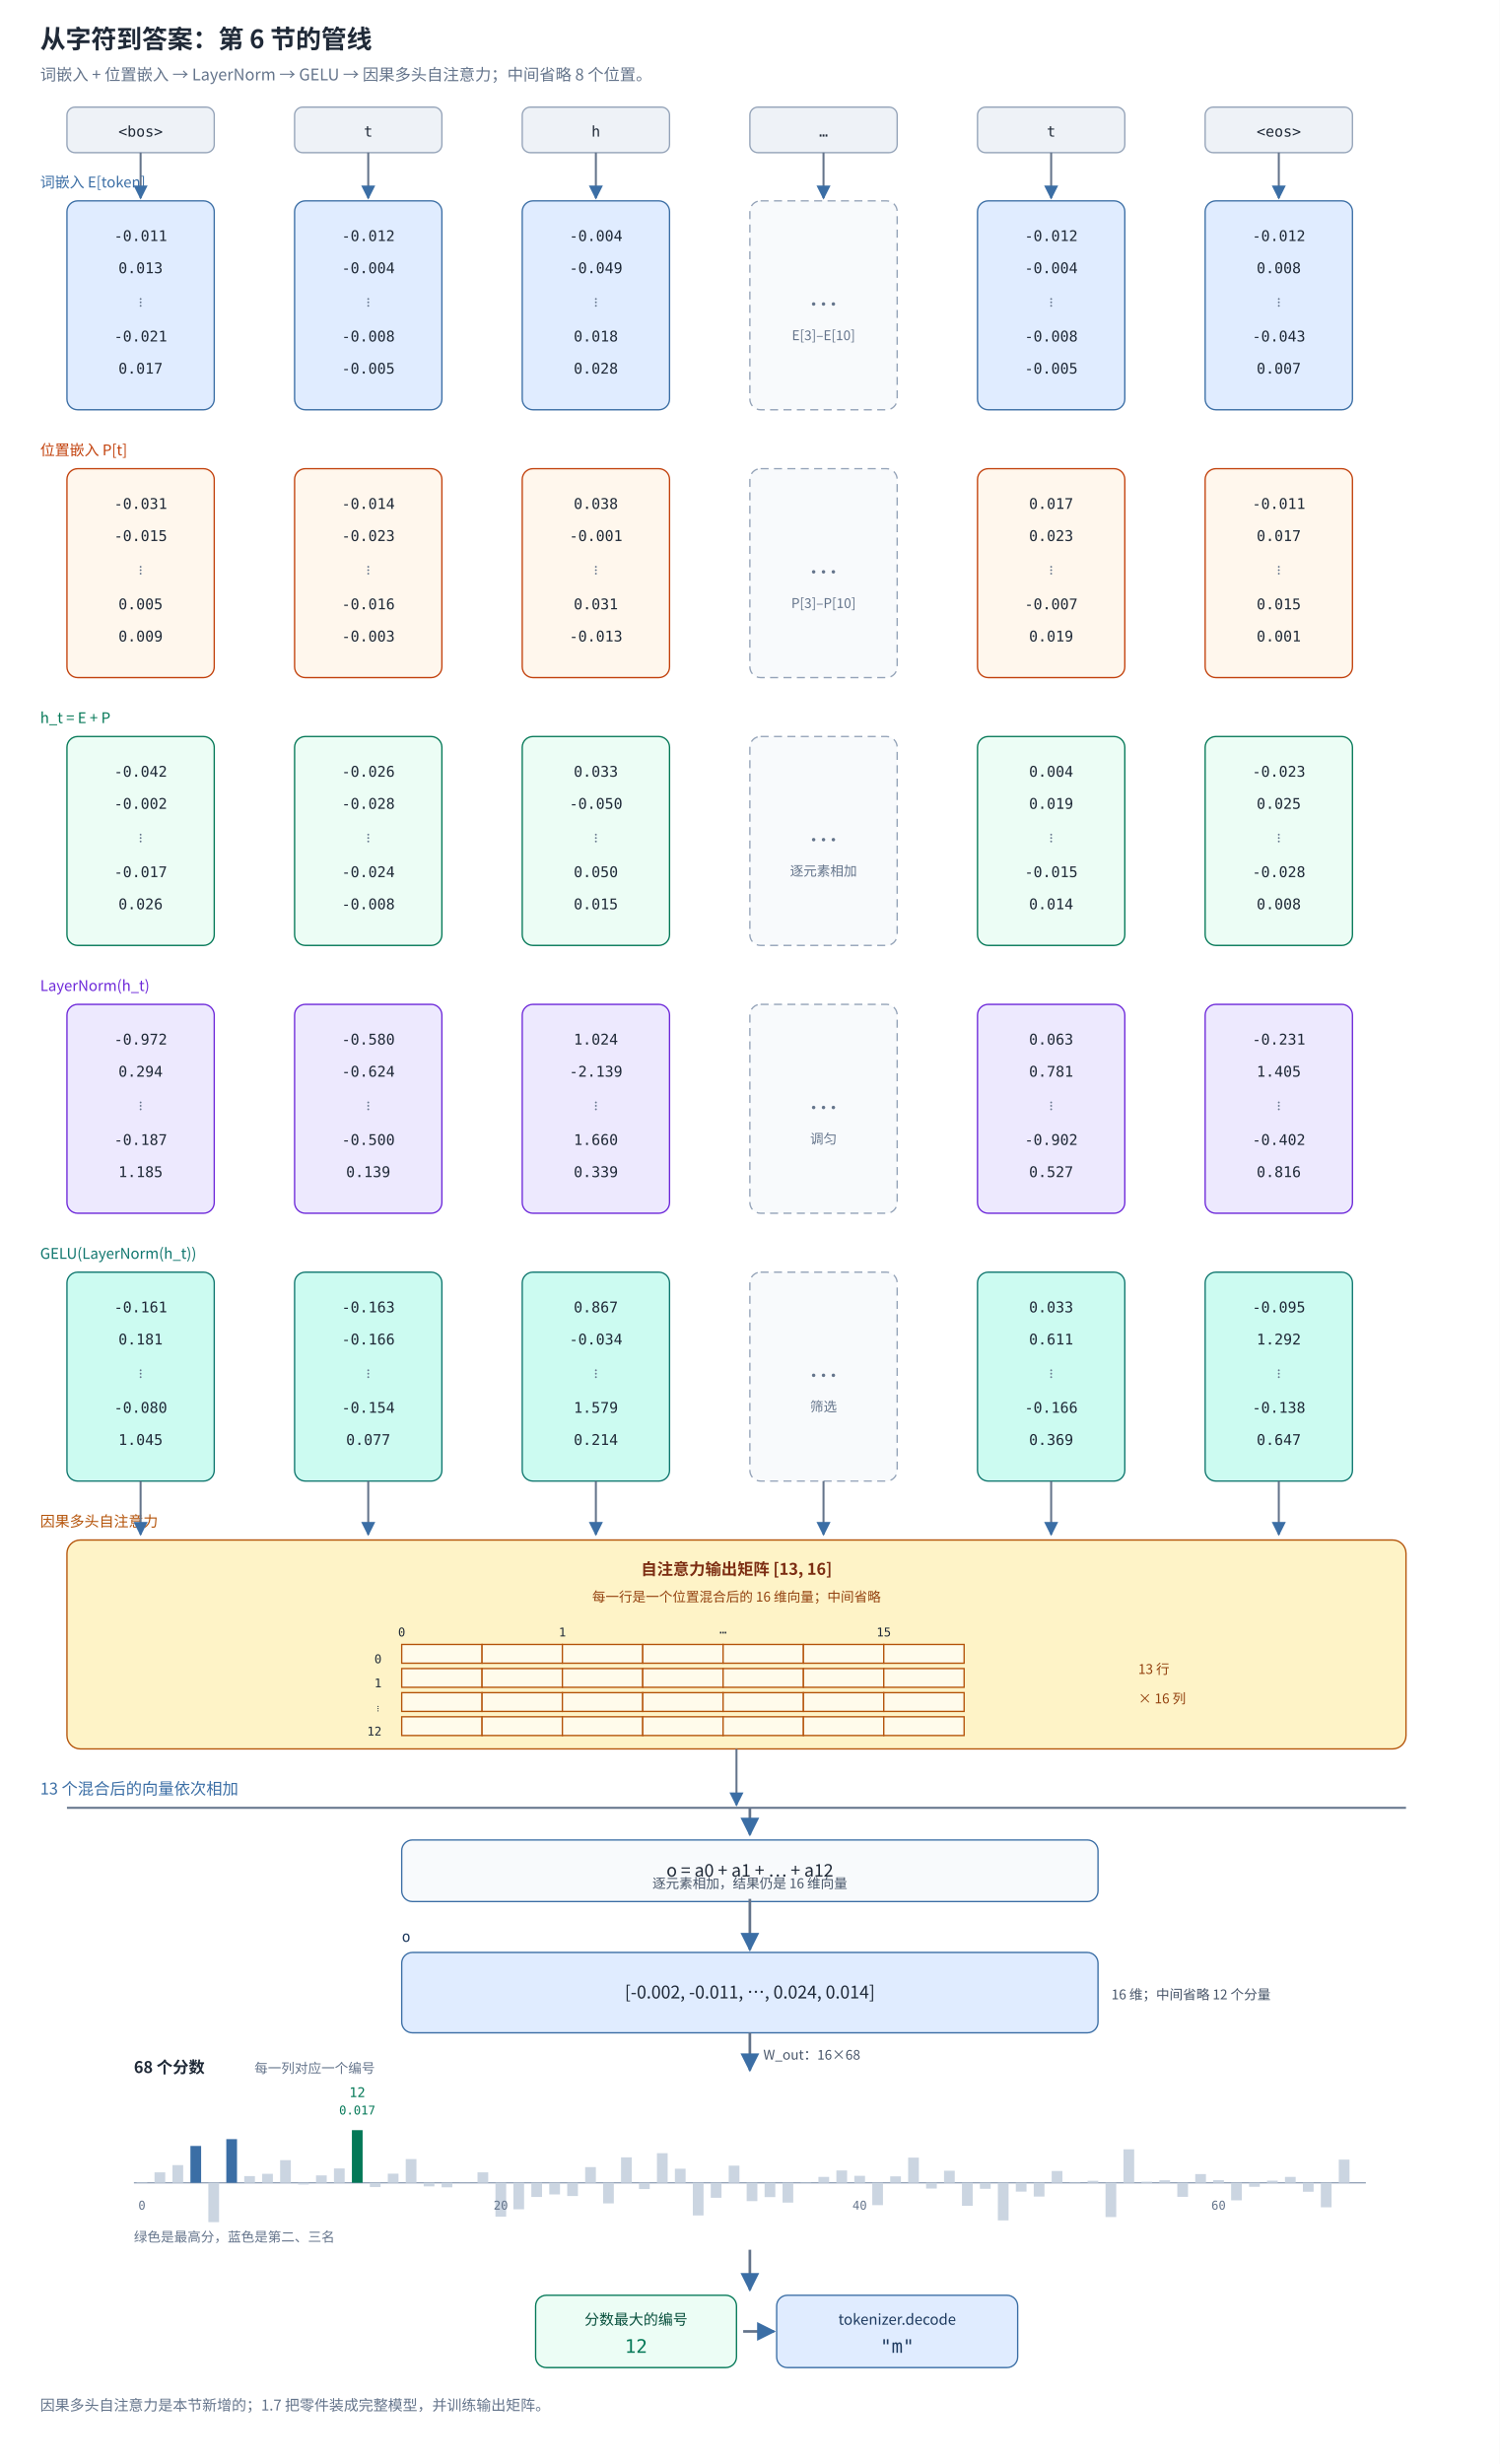
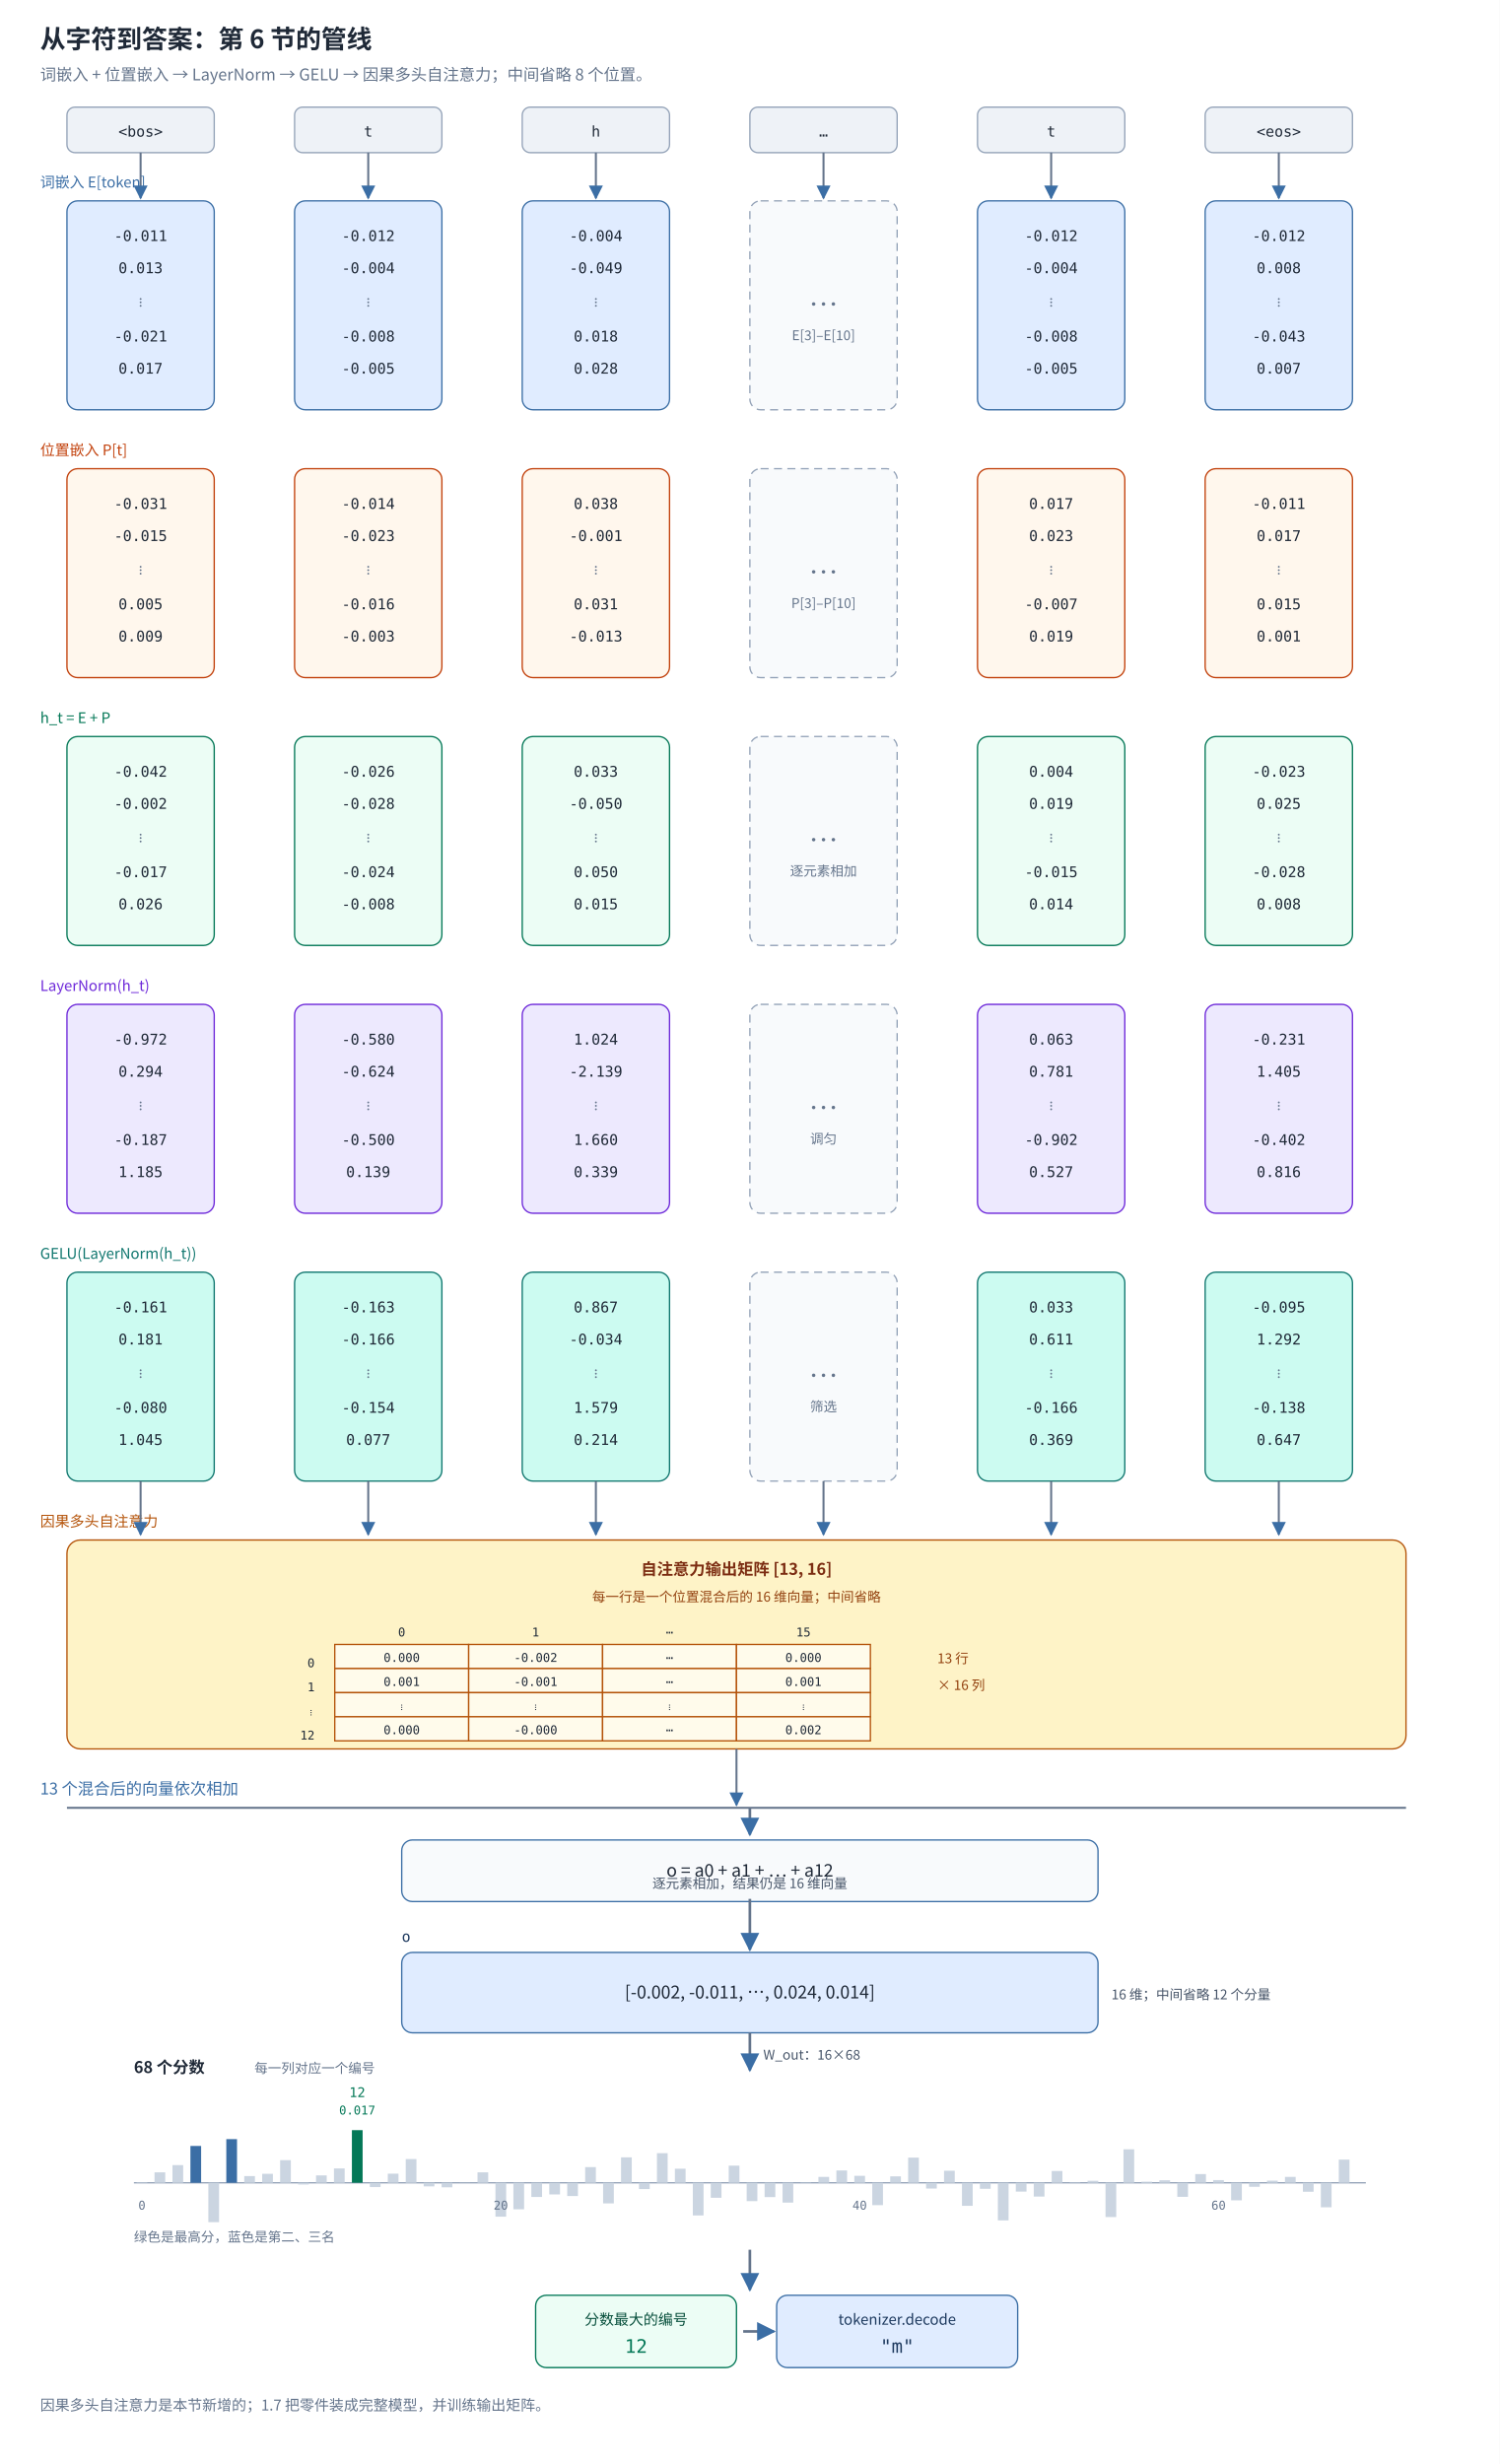
<svg xmlns="http://www.w3.org/2000/svg" viewBox="0 0 1120 1840" role="img" aria-labelledby="title desc">
  <rect width="1120" height="1840" fill="#ffffff" />
  <text x="30" y="36" font-family="system-ui, 'Noto Sans CJK SC', sans-serif" font-size="19" font-weight="600" fill="#1f2937">从字符到答案：第 6 节的管线</text>
  <text x="30" y="60" font-family="system-ui, 'Noto Sans CJK SC', sans-serif" font-size="12" fill="#64748b">词嵌入 + 位置嵌入 → LayerNorm → GELU → 因果多头自注意力；中间省略 8 个位置。</text>
  <rect x="50" y="80" width="110" height="34" rx="6" fill="#eef2f7" stroke="#94a3b8" />
  <text x="105" y="102" text-anchor="middle" font-family="ui-monospace, monospace" font-size="11" fill="#1f2937">&lt;bos&gt;</text>
  <line x1="105" y1="114" x2="105" y2="148" stroke="#64748b" stroke-width="1.5" marker-end="url(#arrow)" />
  <rect x="220" y="80" width="110" height="34" rx="6" fill="#eef2f7" stroke="#94a3b8" />
  <text x="275" y="102" text-anchor="middle" font-family="ui-monospace, monospace" font-size="11" fill="#1f2937">t</text>
  <line x1="275" y1="114" x2="275" y2="148" stroke="#64748b" stroke-width="1.5" marker-end="url(#arrow)" />
  <rect x="390" y="80" width="110" height="34" rx="6" fill="#eef2f7" stroke="#94a3b8" />
  <text x="445" y="102" text-anchor="middle" font-family="ui-monospace, monospace" font-size="11" fill="#1f2937">h</text>
  <line x1="445" y1="114" x2="445" y2="148" stroke="#64748b" stroke-width="1.5" marker-end="url(#arrow)" />
  <rect x="560" y="80" width="110" height="34" rx="6" fill="#eef2f7" stroke="#94a3b8" />
  <text x="615" y="102" text-anchor="middle" font-family="ui-monospace, monospace" font-size="11" fill="#1f2937">…</text>
  <line x1="615" y1="114" x2="615" y2="148" stroke="#64748b" stroke-width="1.5" marker-end="url(#arrow)" />
  <rect x="730" y="80" width="110" height="34" rx="6" fill="#eef2f7" stroke="#94a3b8" />
  <text x="785" y="102" text-anchor="middle" font-family="ui-monospace, monospace" font-size="11" fill="#1f2937">t</text>
  <line x1="785" y1="114" x2="785" y2="148" stroke="#64748b" stroke-width="1.5" marker-end="url(#arrow)" />
  <rect x="900" y="80" width="110" height="34" rx="6" fill="#eef2f7" stroke="#94a3b8" />
  <text x="955" y="102" text-anchor="middle" font-family="ui-monospace, monospace" font-size="11" fill="#1f2937">&lt;eos&gt;</text>
  <line x1="955" y1="114" x2="955" y2="148" stroke="#64748b" stroke-width="1.5" marker-end="url(#arrow)" />
  <text x="30" y="140" font-family="system-ui, 'Noto Sans CJK SC', sans-serif" font-size="11" fill="#3b6ea5">词嵌入 E[token]</text>
  <rect x="50" y="150" width="110" height="156" rx="8" fill="#e0ecff" stroke="#3b6ea5" />
  <text x="105" y="180" text-anchor="middle" font-family="ui-monospace, monospace" font-size="11" fill="#1f2937">-0.011</text>
  <text x="105" y="204" text-anchor="middle" font-family="ui-monospace, monospace" font-size="11" fill="#1f2937">0.013</text>
  <text x="105" y="229" text-anchor="middle" font-family="ui-monospace, monospace" font-size="14" fill="#64748b">⋮</text>
  <text x="105" y="255" text-anchor="middle" font-family="ui-monospace, monospace" font-size="11" fill="#1f2937">-0.021</text>
  <text x="105" y="279" text-anchor="middle" font-family="ui-monospace, monospace" font-size="11" fill="#1f2937">0.017</text>
  <rect x="220" y="150" width="110" height="156" rx="8" fill="#e0ecff" stroke="#3b6ea5" />
  <text x="275" y="180" text-anchor="middle" font-family="ui-monospace, monospace" font-size="11" fill="#1f2937">-0.012</text>
  <text x="275" y="204" text-anchor="middle" font-family="ui-monospace, monospace" font-size="11" fill="#1f2937">-0.004</text>
  <text x="275" y="229" text-anchor="middle" font-family="ui-monospace, monospace" font-size="14" fill="#64748b">⋮</text>
  <text x="275" y="255" text-anchor="middle" font-family="ui-monospace, monospace" font-size="11" fill="#1f2937">-0.008</text>
  <text x="275" y="279" text-anchor="middle" font-family="ui-monospace, monospace" font-size="11" fill="#1f2937">-0.005</text>
  <rect x="390" y="150" width="110" height="156" rx="8" fill="#e0ecff" stroke="#3b6ea5" />
  <text x="445" y="180" text-anchor="middle" font-family="ui-monospace, monospace" font-size="11" fill="#1f2937">-0.004</text>
  <text x="445" y="204" text-anchor="middle" font-family="ui-monospace, monospace" font-size="11" fill="#1f2937">-0.049</text>
  <text x="445" y="229" text-anchor="middle" font-family="ui-monospace, monospace" font-size="14" fill="#64748b">⋮</text>
  <text x="445" y="255" text-anchor="middle" font-family="ui-monospace, monospace" font-size="11" fill="#1f2937">0.018</text>
  <text x="445" y="279" text-anchor="middle" font-family="ui-monospace, monospace" font-size="11" fill="#1f2937">0.028</text>
  <rect x="560" y="150" width="110" height="156" rx="8" fill="#f8fafc" stroke="#94a3b8" stroke-dasharray="6 4" />
  <text x="615" y="228" text-anchor="middle" font-size="22" fill="#64748b">…</text>
  <text x="615" y="254" text-anchor="middle" font-family="system-ui, 'Noto Sans CJK SC', sans-serif" font-size="10" fill="#64748b">E[3]–E[10]</text>
  <rect x="730" y="150" width="110" height="156" rx="8" fill="#e0ecff" stroke="#3b6ea5" />
  <text x="785" y="180" text-anchor="middle" font-family="ui-monospace, monospace" font-size="11" fill="#1f2937">-0.012</text>
  <text x="785" y="204" text-anchor="middle" font-family="ui-monospace, monospace" font-size="11" fill="#1f2937">-0.004</text>
  <text x="785" y="229" text-anchor="middle" font-family="ui-monospace, monospace" font-size="14" fill="#64748b">⋮</text>
  <text x="785" y="255" text-anchor="middle" font-family="ui-monospace, monospace" font-size="11" fill="#1f2937">-0.008</text>
  <text x="785" y="279" text-anchor="middle" font-family="ui-monospace, monospace" font-size="11" fill="#1f2937">-0.005</text>
  <rect x="900" y="150" width="110" height="156" rx="8" fill="#e0ecff" stroke="#3b6ea5" />
  <text x="955" y="180" text-anchor="middle" font-family="ui-monospace, monospace" font-size="11" fill="#1f2937">-0.012</text>
  <text x="955" y="204" text-anchor="middle" font-family="ui-monospace, monospace" font-size="11" fill="#1f2937">0.008</text>
  <text x="955" y="229" text-anchor="middle" font-family="ui-monospace, monospace" font-size="14" fill="#64748b">⋮</text>
  <text x="955" y="255" text-anchor="middle" font-family="ui-monospace, monospace" font-size="11" fill="#1f2937">-0.043</text>
  <text x="955" y="279" text-anchor="middle" font-family="ui-monospace, monospace" font-size="11" fill="#1f2937">0.007</text>
  <text x="30" y="340" font-family="system-ui, 'Noto Sans CJK SC', sans-serif" font-size="11" fill="#c2410c">位置嵌入 P[t]</text>
  <rect x="50" y="350" width="110" height="156" rx="8" fill="#fff7ed" stroke="#c2410c" />
  <text x="105" y="380" text-anchor="middle" font-family="ui-monospace, monospace" font-size="11" fill="#1f2937">-0.031</text>
  <text x="105" y="404" text-anchor="middle" font-family="ui-monospace, monospace" font-size="11" fill="#1f2937">-0.015</text>
  <text x="105" y="429" text-anchor="middle" font-family="ui-monospace, monospace" font-size="14" fill="#64748b">⋮</text>
  <text x="105" y="455" text-anchor="middle" font-family="ui-monospace, monospace" font-size="11" fill="#1f2937">0.005</text>
  <text x="105" y="479" text-anchor="middle" font-family="ui-monospace, monospace" font-size="11" fill="#1f2937">0.009</text>
  <rect x="220" y="350" width="110" height="156" rx="8" fill="#fff7ed" stroke="#c2410c" />
  <text x="275" y="380" text-anchor="middle" font-family="ui-monospace, monospace" font-size="11" fill="#1f2937">-0.014</text>
  <text x="275" y="404" text-anchor="middle" font-family="ui-monospace, monospace" font-size="11" fill="#1f2937">-0.023</text>
  <text x="275" y="429" text-anchor="middle" font-family="ui-monospace, monospace" font-size="14" fill="#64748b">⋮</text>
  <text x="275" y="455" text-anchor="middle" font-family="ui-monospace, monospace" font-size="11" fill="#1f2937">-0.016</text>
  <text x="275" y="479" text-anchor="middle" font-family="ui-monospace, monospace" font-size="11" fill="#1f2937">-0.003</text>
  <rect x="390" y="350" width="110" height="156" rx="8" fill="#fff7ed" stroke="#c2410c" />
  <text x="445" y="380" text-anchor="middle" font-family="ui-monospace, monospace" font-size="11" fill="#1f2937">0.038</text>
  <text x="445" y="404" text-anchor="middle" font-family="ui-monospace, monospace" font-size="11" fill="#1f2937">-0.001</text>
  <text x="445" y="429" text-anchor="middle" font-family="ui-monospace, monospace" font-size="14" fill="#64748b">⋮</text>
  <text x="445" y="455" text-anchor="middle" font-family="ui-monospace, monospace" font-size="11" fill="#1f2937">0.031</text>
  <text x="445" y="479" text-anchor="middle" font-family="ui-monospace, monospace" font-size="11" fill="#1f2937">-0.013</text>
  <rect x="560" y="350" width="110" height="156" rx="8" fill="#f8fafc" stroke="#94a3b8" stroke-dasharray="6 4" />
  <text x="615" y="428" text-anchor="middle" font-size="22" fill="#64748b">…</text>
  <text x="615" y="454" text-anchor="middle" font-family="system-ui, 'Noto Sans CJK SC', sans-serif" font-size="10" fill="#64748b">P[3]–P[10]</text>
  <rect x="730" y="350" width="110" height="156" rx="8" fill="#fff7ed" stroke="#c2410c" />
  <text x="785" y="380" text-anchor="middle" font-family="ui-monospace, monospace" font-size="11" fill="#1f2937">0.017</text>
  <text x="785" y="404" text-anchor="middle" font-family="ui-monospace, monospace" font-size="11" fill="#1f2937">0.023</text>
  <text x="785" y="429" text-anchor="middle" font-family="ui-monospace, monospace" font-size="14" fill="#64748b">⋮</text>
  <text x="785" y="455" text-anchor="middle" font-family="ui-monospace, monospace" font-size="11" fill="#1f2937">-0.007</text>
  <text x="785" y="479" text-anchor="middle" font-family="ui-monospace, monospace" font-size="11" fill="#1f2937">0.019</text>
  <rect x="900" y="350" width="110" height="156" rx="8" fill="#fff7ed" stroke="#c2410c" />
  <text x="955" y="380" text-anchor="middle" font-family="ui-monospace, monospace" font-size="11" fill="#1f2937">-0.011</text>
  <text x="955" y="404" text-anchor="middle" font-family="ui-monospace, monospace" font-size="11" fill="#1f2937">0.017</text>
  <text x="955" y="429" text-anchor="middle" font-family="ui-monospace, monospace" font-size="14" fill="#64748b">⋮</text>
  <text x="955" y="455" text-anchor="middle" font-family="ui-monospace, monospace" font-size="11" fill="#1f2937">0.015</text>
  <text x="955" y="479" text-anchor="middle" font-family="ui-monospace, monospace" font-size="11" fill="#1f2937">0.001</text>
  <text x="30" y="540" font-family="system-ui, 'Noto Sans CJK SC', sans-serif" font-size="11" fill="#047857">h_t = E + P</text>
  <rect x="50" y="550" width="110" height="156" rx="8" fill="#ecfdf5" stroke="#047857" />
  <text x="105" y="580" text-anchor="middle" font-family="ui-monospace, monospace" font-size="11" fill="#1f2937">-0.042</text>
  <text x="105" y="604" text-anchor="middle" font-family="ui-monospace, monospace" font-size="11" fill="#1f2937">-0.002</text>
  <text x="105" y="629" text-anchor="middle" font-family="ui-monospace, monospace" font-size="14" fill="#64748b">⋮</text>
  <text x="105" y="655" text-anchor="middle" font-family="ui-monospace, monospace" font-size="11" fill="#1f2937">-0.017</text>
  <text x="105" y="679" text-anchor="middle" font-family="ui-monospace, monospace" font-size="11" fill="#1f2937">0.026</text>
  <rect x="220" y="550" width="110" height="156" rx="8" fill="#ecfdf5" stroke="#047857" />
  <text x="275" y="580" text-anchor="middle" font-family="ui-monospace, monospace" font-size="11" fill="#1f2937">-0.026</text>
  <text x="275" y="604" text-anchor="middle" font-family="ui-monospace, monospace" font-size="11" fill="#1f2937">-0.028</text>
  <text x="275" y="629" text-anchor="middle" font-family="ui-monospace, monospace" font-size="14" fill="#64748b">⋮</text>
  <text x="275" y="655" text-anchor="middle" font-family="ui-monospace, monospace" font-size="11" fill="#1f2937">-0.024</text>
  <text x="275" y="679" text-anchor="middle" font-family="ui-monospace, monospace" font-size="11" fill="#1f2937">-0.008</text>
  <rect x="390" y="550" width="110" height="156" rx="8" fill="#ecfdf5" stroke="#047857" />
  <text x="445" y="580" text-anchor="middle" font-family="ui-monospace, monospace" font-size="11" fill="#1f2937">0.033</text>
  <text x="445" y="604" text-anchor="middle" font-family="ui-monospace, monospace" font-size="11" fill="#1f2937">-0.050</text>
  <text x="445" y="629" text-anchor="middle" font-family="ui-monospace, monospace" font-size="14" fill="#64748b">⋮</text>
  <text x="445" y="655" text-anchor="middle" font-family="ui-monospace, monospace" font-size="11" fill="#1f2937">0.050</text>
  <text x="445" y="679" text-anchor="middle" font-family="ui-monospace, monospace" font-size="11" fill="#1f2937">0.015</text>
  <rect x="560" y="550" width="110" height="156" rx="8" fill="#f8fafc" stroke="#94a3b8" stroke-dasharray="6 4" />
  <text x="615" y="628" text-anchor="middle" font-size="22" fill="#64748b">…</text>
  <text x="615" y="654" text-anchor="middle" font-family="system-ui, 'Noto Sans CJK SC', sans-serif" font-size="10" fill="#64748b">逐元素相加</text>
  <rect x="730" y="550" width="110" height="156" rx="8" fill="#ecfdf5" stroke="#047857" />
  <text x="785" y="580" text-anchor="middle" font-family="ui-monospace, monospace" font-size="11" fill="#1f2937">0.004</text>
  <text x="785" y="604" text-anchor="middle" font-family="ui-monospace, monospace" font-size="11" fill="#1f2937">0.019</text>
  <text x="785" y="629" text-anchor="middle" font-family="ui-monospace, monospace" font-size="14" fill="#64748b">⋮</text>
  <text x="785" y="655" text-anchor="middle" font-family="ui-monospace, monospace" font-size="11" fill="#1f2937">-0.015</text>
  <text x="785" y="679" text-anchor="middle" font-family="ui-monospace, monospace" font-size="11" fill="#1f2937">0.014</text>
  <rect x="900" y="550" width="110" height="156" rx="8" fill="#ecfdf5" stroke="#047857" />
  <text x="955" y="580" text-anchor="middle" font-family="ui-monospace, monospace" font-size="11" fill="#1f2937">-0.023</text>
  <text x="955" y="604" text-anchor="middle" font-family="ui-monospace, monospace" font-size="11" fill="#1f2937">0.025</text>
  <text x="955" y="629" text-anchor="middle" font-family="ui-monospace, monospace" font-size="14" fill="#64748b">⋮</text>
  <text x="955" y="655" text-anchor="middle" font-family="ui-monospace, monospace" font-size="11" fill="#1f2937">-0.028</text>
  <text x="955" y="679" text-anchor="middle" font-family="ui-monospace, monospace" font-size="11" fill="#1f2937">0.008</text>
  <text x="30" y="740" font-family="system-ui, 'Noto Sans CJK SC', sans-serif" font-size="11" fill="#6d28d9">LayerNorm(h_t)</text>
  <rect x="50" y="750" width="110" height="156" rx="8" fill="#ede9fe" stroke="#6d28d9" />
  <text x="105" y="780" text-anchor="middle" font-family="ui-monospace, monospace" font-size="11" fill="#1f2937">-0.972</text>
  <text x="105" y="804" text-anchor="middle" font-family="ui-monospace, monospace" font-size="11" fill="#1f2937">0.294</text>
  <text x="105" y="829" text-anchor="middle" font-family="ui-monospace, monospace" font-size="14" fill="#64748b">⋮</text>
  <text x="105" y="855" text-anchor="middle" font-family="ui-monospace, monospace" font-size="11" fill="#1f2937">-0.187</text>
  <text x="105" y="879" text-anchor="middle" font-family="ui-monospace, monospace" font-size="11" fill="#1f2937">1.185</text>
  <rect x="220" y="750" width="110" height="156" rx="8" fill="#ede9fe" stroke="#6d28d9" />
  <text x="275" y="780" text-anchor="middle" font-family="ui-monospace, monospace" font-size="11" fill="#1f2937">-0.580</text>
  <text x="275" y="804" text-anchor="middle" font-family="ui-monospace, monospace" font-size="11" fill="#1f2937">-0.624</text>
  <text x="275" y="829" text-anchor="middle" font-family="ui-monospace, monospace" font-size="14" fill="#64748b">⋮</text>
  <text x="275" y="855" text-anchor="middle" font-family="ui-monospace, monospace" font-size="11" fill="#1f2937">-0.500</text>
  <text x="275" y="879" text-anchor="middle" font-family="ui-monospace, monospace" font-size="11" fill="#1f2937">0.139</text>
  <rect x="390" y="750" width="110" height="156" rx="8" fill="#ede9fe" stroke="#6d28d9" />
  <text x="445" y="780" text-anchor="middle" font-family="ui-monospace, monospace" font-size="11" fill="#1f2937">1.024</text>
  <text x="445" y="804" text-anchor="middle" font-family="ui-monospace, monospace" font-size="11" fill="#1f2937">-2.139</text>
  <text x="445" y="829" text-anchor="middle" font-family="ui-monospace, monospace" font-size="14" fill="#64748b">⋮</text>
  <text x="445" y="855" text-anchor="middle" font-family="ui-monospace, monospace" font-size="11" fill="#1f2937">1.660</text>
  <text x="445" y="879" text-anchor="middle" font-family="ui-monospace, monospace" font-size="11" fill="#1f2937">0.339</text>
  <rect x="560" y="750" width="110" height="156" rx="8" fill="#f8fafc" stroke="#94a3b8" stroke-dasharray="6 4" />
  <text x="615" y="828" text-anchor="middle" font-size="22" fill="#64748b">…</text>
  <text x="615" y="854" text-anchor="middle" font-family="system-ui, 'Noto Sans CJK SC', sans-serif" font-size="10" fill="#64748b">调匀</text>
  <rect x="730" y="750" width="110" height="156" rx="8" fill="#ede9fe" stroke="#6d28d9" />
  <text x="785" y="780" text-anchor="middle" font-family="ui-monospace, monospace" font-size="11" fill="#1f2937">0.063</text>
  <text x="785" y="804" text-anchor="middle" font-family="ui-monospace, monospace" font-size="11" fill="#1f2937">0.781</text>
  <text x="785" y="829" text-anchor="middle" font-family="ui-monospace, monospace" font-size="14" fill="#64748b">⋮</text>
  <text x="785" y="855" text-anchor="middle" font-family="ui-monospace, monospace" font-size="11" fill="#1f2937">-0.902</text>
  <text x="785" y="879" text-anchor="middle" font-family="ui-monospace, monospace" font-size="11" fill="#1f2937">0.527</text>
  <rect x="900" y="750" width="110" height="156" rx="8" fill="#ede9fe" stroke="#6d28d9" />
  <text x="955" y="780" text-anchor="middle" font-family="ui-monospace, monospace" font-size="11" fill="#1f2937">-0.231</text>
  <text x="955" y="804" text-anchor="middle" font-family="ui-monospace, monospace" font-size="11" fill="#1f2937">1.405</text>
  <text x="955" y="829" text-anchor="middle" font-family="ui-monospace, monospace" font-size="14" fill="#64748b">⋮</text>
  <text x="955" y="855" text-anchor="middle" font-family="ui-monospace, monospace" font-size="11" fill="#1f2937">-0.402</text>
  <text x="955" y="879" text-anchor="middle" font-family="ui-monospace, monospace" font-size="11" fill="#1f2937">0.816</text>
  <text x="30" y="940" font-family="system-ui, 'Noto Sans CJK SC', sans-serif" font-size="11" fill="#0f766e">GELU(LayerNorm(h_t))</text>
  <rect x="50" y="950" width="110" height="156" rx="8" fill="#ccfbf1" stroke="#0f766e" />
  <text x="105" y="980" text-anchor="middle" font-family="ui-monospace, monospace" font-size="11" fill="#1f2937">-0.161</text>
  <text x="105" y="1004" text-anchor="middle" font-family="ui-monospace, monospace" font-size="11" fill="#1f2937">0.181</text>
  <text x="105" y="1029" text-anchor="middle" font-family="ui-monospace, monospace" font-size="14" fill="#64748b">⋮</text>
  <text x="105" y="1055" text-anchor="middle" font-family="ui-monospace, monospace" font-size="11" fill="#1f2937">-0.080</text>
  <text x="105" y="1079" text-anchor="middle" font-family="ui-monospace, monospace" font-size="11" fill="#1f2937">1.045</text>
  <rect x="220" y="950" width="110" height="156" rx="8" fill="#ccfbf1" stroke="#0f766e" />
  <text x="275" y="980" text-anchor="middle" font-family="ui-monospace, monospace" font-size="11" fill="#1f2937">-0.163</text>
  <text x="275" y="1004" text-anchor="middle" font-family="ui-monospace, monospace" font-size="11" fill="#1f2937">-0.166</text>
  <text x="275" y="1029" text-anchor="middle" font-family="ui-monospace, monospace" font-size="14" fill="#64748b">⋮</text>
  <text x="275" y="1055" text-anchor="middle" font-family="ui-monospace, monospace" font-size="11" fill="#1f2937">-0.154</text>
  <text x="275" y="1079" text-anchor="middle" font-family="ui-monospace, monospace" font-size="11" fill="#1f2937">0.077</text>
  <rect x="390" y="950" width="110" height="156" rx="8" fill="#ccfbf1" stroke="#0f766e" />
  <text x="445" y="980" text-anchor="middle" font-family="ui-monospace, monospace" font-size="11" fill="#1f2937">0.867</text>
  <text x="445" y="1004" text-anchor="middle" font-family="ui-monospace, monospace" font-size="11" fill="#1f2937">-0.034</text>
  <text x="445" y="1029" text-anchor="middle" font-family="ui-monospace, monospace" font-size="14" fill="#64748b">⋮</text>
  <text x="445" y="1055" text-anchor="middle" font-family="ui-monospace, monospace" font-size="11" fill="#1f2937">1.579</text>
  <text x="445" y="1079" text-anchor="middle" font-family="ui-monospace, monospace" font-size="11" fill="#1f2937">0.214</text>
  <rect x="560" y="950" width="110" height="156" rx="8" fill="#f8fafc" stroke="#94a3b8" stroke-dasharray="6 4" />
  <text x="615" y="1028" text-anchor="middle" font-size="22" fill="#64748b">…</text>
  <text x="615" y="1054" text-anchor="middle" font-family="system-ui, 'Noto Sans CJK SC', sans-serif" font-size="10" fill="#64748b">筛选</text>
  <rect x="730" y="950" width="110" height="156" rx="8" fill="#ccfbf1" stroke="#0f766e" />
  <text x="785" y="980" text-anchor="middle" font-family="ui-monospace, monospace" font-size="11" fill="#1f2937">0.033</text>
  <text x="785" y="1004" text-anchor="middle" font-family="ui-monospace, monospace" font-size="11" fill="#1f2937">0.611</text>
  <text x="785" y="1029" text-anchor="middle" font-family="ui-monospace, monospace" font-size="14" fill="#64748b">⋮</text>
  <text x="785" y="1055" text-anchor="middle" font-family="ui-monospace, monospace" font-size="11" fill="#1f2937">-0.166</text>
  <text x="785" y="1079" text-anchor="middle" font-family="ui-monospace, monospace" font-size="11" fill="#1f2937">0.369</text>
  <rect x="900" y="950" width="110" height="156" rx="8" fill="#ccfbf1" stroke="#0f766e" />
  <text x="955" y="980" text-anchor="middle" font-family="ui-monospace, monospace" font-size="11" fill="#1f2937">-0.095</text>
  <text x="955" y="1004" text-anchor="middle" font-family="ui-monospace, monospace" font-size="11" fill="#1f2937">1.292</text>
  <text x="955" y="1029" text-anchor="middle" font-family="ui-monospace, monospace" font-size="14" fill="#64748b">⋮</text>
  <text x="955" y="1055" text-anchor="middle" font-family="ui-monospace, monospace" font-size="11" fill="#1f2937">-0.138</text>
  <text x="955" y="1079" text-anchor="middle" font-family="ui-monospace, monospace" font-size="11" fill="#1f2937">0.647</text>
  <text x="30" y="1140" font-family="system-ui, 'Noto Sans CJK SC', sans-serif" font-size="11" fill="#b45309">因果多头自注意力</text>
  <rect x="50" y="1150" width="1000" height="156" rx="10" fill="#fef3c7" stroke="#b45309" />
  <text x="550" y="1176" text-anchor="middle" font-family="system-ui, 'Noto Sans CJK SC', sans-serif" font-size="12" font-weight="600" fill="#7c2d12">自注意力输出矩阵 [13, 16]</text>
  <text x="550" y="1196" text-anchor="middle" font-family="system-ui, 'Noto Sans CJK SC', sans-serif" font-size="10" fill="#92400e">每一行是一个位置混合后的 16 维向量；中间省略</text>
  <g font-family="ui-monospace, monospace" font-size="9" fill="#1f2937">
    <text x="300" y="1222" text-anchor="middle">0</text>
-     <text x="420" y="1222" text-anchor="middle">1</text>
-     <text x="540" y="1222" text-anchor="middle">⋯</text>
-     <text x="660" y="1222" text-anchor="middle">15</text>
-     <text x="285" y="1242" text-anchor="end">0</text>
-     <rect x="300" y="1228" width="60" height="14" fill="#fffbeb" stroke="#b45309" />
-     <rect x="360" y="1228" width="60" height="14" fill="#fffbeb" stroke="#b45309" />
-     <rect x="420" y="1228" width="60" height="14" fill="#fffbeb" stroke="#b45309" />
-     <rect x="480" y="1228" width="60" height="14" fill="#fffbeb" stroke="#b45309" />
-     <rect x="540" y="1228" width="60" height="14" fill="#fffbeb" stroke="#b45309" />
-     <rect x="600" y="1228" width="60" height="14" fill="#fffbeb" stroke="#b45309" />
-     <rect x="660" y="1228" width="60" height="14" fill="#fffbeb" stroke="#b45309" />
-     <text x="285" y="1260" text-anchor="end">1</text>
-     <rect x="300" y="1246" width="60" height="14" fill="#fffbeb" stroke="#b45309" />
-     <rect x="360" y="1246" width="60" height="14" fill="#fffbeb" stroke="#b45309" />
-     <rect x="420" y="1246" width="60" height="14" fill="#fffbeb" stroke="#b45309" />
-     <rect x="480" y="1246" width="60" height="14" fill="#fffbeb" stroke="#b45309" />
-     <rect x="540" y="1246" width="60" height="14" fill="#fffbeb" stroke="#b45309" />
-     <rect x="600" y="1246" width="60" height="14" fill="#fffbeb" stroke="#b45309" />
-     <rect x="660" y="1246" width="60" height="14" fill="#fffbeb" stroke="#b45309" />
-     <text x="285" y="1278" text-anchor="end">⋮</text>
-     <rect x="300" y="1264" width="60" height="14" fill="#fffbeb" stroke="#b45309" />
-     <rect x="360" y="1264" width="60" height="14" fill="#fffbeb" stroke="#b45309" />
-     <rect x="420" y="1264" width="60" height="14" fill="#fffbeb" stroke="#b45309" />
-     <rect x="480" y="1264" width="60" height="14" fill="#fffbeb" stroke="#b45309" />
-     <rect x="540" y="1264" width="60" height="14" fill="#fffbeb" stroke="#b45309" />
-     <rect x="600" y="1264" width="60" height="14" fill="#fffbeb" stroke="#b45309" />
-     <rect x="660" y="1264" width="60" height="14" fill="#fffbeb" stroke="#b45309" />
-     <text x="285" y="1296" text-anchor="end">12</text>
-     <rect x="300" y="1282" width="60" height="14" fill="#fffbeb" stroke="#b45309" />
-     <rect x="360" y="1282" width="60" height="14" fill="#fffbeb" stroke="#b45309" />
-     <rect x="420" y="1282" width="60" height="14" fill="#fffbeb" stroke="#b45309" />
-     <rect x="480" y="1282" width="60" height="14" fill="#fffbeb" stroke="#b45309" />
-     <rect x="540" y="1282" width="60" height="14" fill="#fffbeb" stroke="#b45309" />
-     <rect x="600" y="1282" width="60" height="14" fill="#fffbeb" stroke="#b45309" />
-     <rect x="660" y="1282" width="60" height="14" fill="#fffbeb" stroke="#b45309" />
+     <text x="400" y="1222" text-anchor="middle">1</text>
+     <text x="500" y="1222" text-anchor="middle">⋯</text>
+     <text x="600" y="1222" text-anchor="middle">15</text>
+     <text x="235" y="1245" text-anchor="end">0</text>
+     <rect x="250" y="1228" width="100" height="18" fill="#fffbeb" stroke="#b45309" />
+     <text x="300" y="1241" text-anchor="middle">0.000</text>
+     <rect x="350" y="1228" width="100" height="18" fill="#fffbeb" stroke="#b45309" />
+     <text x="400" y="1241" text-anchor="middle">-0.002</text>
+     <rect x="450" y="1228" width="100" height="18" fill="#fffbeb" stroke="#b45309" />
+     <text x="500" y="1241" text-anchor="middle">⋯</text>
+     <rect x="550" y="1228" width="100" height="18" fill="#fffbeb" stroke="#b45309" />
+     <text x="600" y="1241" text-anchor="middle">0.000</text>
+     <text x="235" y="1263" text-anchor="end">1</text>
+     <rect x="250" y="1246" width="100" height="18" fill="#fffbeb" stroke="#b45309" />
+     <text x="300" y="1259" text-anchor="middle">0.001</text>
+     <rect x="350" y="1246" width="100" height="18" fill="#fffbeb" stroke="#b45309" />
+     <text x="400" y="1259" text-anchor="middle">-0.001</text>
+     <rect x="450" y="1246" width="100" height="18" fill="#fffbeb" stroke="#b45309" />
+     <text x="500" y="1259" text-anchor="middle">⋯</text>
+     <rect x="550" y="1246" width="100" height="18" fill="#fffbeb" stroke="#b45309" />
+     <text x="600" y="1259" text-anchor="middle">0.001</text>
+     <text x="235" y="1281" text-anchor="end">⋮</text>
+     <rect x="250" y="1264" width="100" height="18" fill="#fffbeb" stroke="#b45309" />
+     <text x="300" y="1277" text-anchor="middle">⋮</text>
+     <rect x="350" y="1264" width="100" height="18" fill="#fffbeb" stroke="#b45309" />
+     <text x="400" y="1277" text-anchor="middle">⋮</text>
+     <rect x="450" y="1264" width="100" height="18" fill="#fffbeb" stroke="#b45309" />
+     <text x="500" y="1277" text-anchor="middle">⋮</text>
+     <rect x="550" y="1264" width="100" height="18" fill="#fffbeb" stroke="#b45309" />
+     <text x="600" y="1277" text-anchor="middle">⋮</text>
+     <text x="235" y="1299" text-anchor="end">12</text>
+     <rect x="250" y="1282" width="100" height="18" fill="#fffbeb" stroke="#b45309" />
+     <text x="300" y="1295" text-anchor="middle">0.000</text>
+     <rect x="350" y="1282" width="100" height="18" fill="#fffbeb" stroke="#b45309" />
+     <text x="400" y="1295" text-anchor="middle">-0.000</text>
+     <rect x="450" y="1282" width="100" height="18" fill="#fffbeb" stroke="#b45309" />
+     <text x="500" y="1295" text-anchor="middle">⋯</text>
+     <rect x="550" y="1282" width="100" height="18" fill="#fffbeb" stroke="#b45309" />
+     <text x="600" y="1295" text-anchor="middle">0.002</text>
  </g>
-   <text x="850" y="1250" font-family="system-ui, 'Noto Sans CJK SC', sans-serif" font-size="10" fill="#92400e">13 行</text>
-   <text x="850" y="1272" font-family="system-ui, 'Noto Sans CJK SC', sans-serif" font-size="10" fill="#92400e">× 16 列</text>
+   <text x="700" y="1242" font-family="system-ui, 'Noto Sans CJK SC', sans-serif" font-size="10" fill="#92400e">13 行</text>
+   <text x="700" y="1262" font-family="system-ui, 'Noto Sans CJK SC', sans-serif" font-size="10" fill="#92400e">× 16 列</text>
  <line x1="105" y1="1106" x2="105" y2="1146" stroke="#64748b" stroke-width="1.5" marker-end="url(#arrow)" />
  <line x1="275" y1="1106" x2="275" y2="1146" stroke="#64748b" stroke-width="1.5" marker-end="url(#arrow)" />
  <line x1="445" y1="1106" x2="445" y2="1146" stroke="#64748b" stroke-width="1.5" marker-end="url(#arrow)" />
  <line x1="615" y1="1106" x2="615" y2="1146" stroke="#64748b" stroke-width="1.5" marker-end="url(#arrow)" />
  <line x1="785" y1="1106" x2="785" y2="1146" stroke="#64748b" stroke-width="1.5" marker-end="url(#arrow)" />
  <line x1="955" y1="1106" x2="955" y2="1146" stroke="#64748b" stroke-width="1.5" marker-end="url(#arrow)" />
  <text x="30" y="1340" font-family="system-ui, 'Noto Sans CJK SC', sans-serif" font-size="12" fill="#3b6ea5">13 个混合后的向量依次相加</text>
  <line x1="50" y1="1350" x2="1050" y2="1350" stroke="#64748b" stroke-width="1.5" />
  <line x1="550" y1="1306" x2="550" y2="1348" stroke="#64748b" stroke-width="1.5" marker-end="url(#arrow)" />
  <line x1="560" y1="1350" x2="560" y2="1370" stroke="#64748b" stroke-width="2" marker-end="url(#arrow)" />
  <rect x="300" y="1374" width="520" height="46" rx="8" fill="#f8fafc" stroke="#3b6ea5" />
  <text x="560.0" y="1401.333" text-anchor="middle" font-family="system-ui, 'Noto Sans CJK SC', sans-serif" font-size="13" fill="#1f2937">o = a0 + a1 + ⋯ + a12</text>
  <text x="560" y="1410" text-anchor="middle" font-family="system-ui, 'Noto Sans CJK SC', sans-serif" font-size="10" fill="#475569">逐元素相加，结果仍是 16 维向量</text>
  <line x1="560" y1="1418" x2="560" y2="1456" stroke="#64748b" stroke-width="2" marker-end="url(#arrow)" />
  <text x="300" y="1450" font-family="ui-monospace, monospace" font-size="11" fill="#1e3a5f">o</text>
  <rect x="300" y="1458" width="520" height="60" rx="8" fill="#e0ecff" stroke="#3b6ea5" />
  <text x="560.0" y="1492.333" text-anchor="middle" font-family="system-ui, 'Noto Sans CJK SC', sans-serif" font-size="13" fill="#1f2937">[-0.002, -0.011, …, 0.024, 0.014]</text>
  <text x="830" y="1493" font-family="system-ui, 'Noto Sans CJK SC', sans-serif" font-size="10" fill="#475569">16 维；中间省略 12 个分量</text>
  <line x1="560" y1="1518" x2="560" y2="1546" stroke="#64748b" stroke-width="2" marker-end="url(#arrow)" />
  <text x="570" y="1538" font-family="system-ui, 'Noto Sans CJK SC', sans-serif" font-size="10" fill="#475569">W_out：16×68</text>
  <text x="100" y="1548" font-family="system-ui, 'Noto Sans CJK SC', sans-serif" font-size="12" font-weight="600" fill="#1f2937">68 个分数</text>
  <text x="190" y="1548" font-family="system-ui, 'Noto Sans CJK SC', sans-serif" font-size="10" fill="#64748b">每一列对应一个编号</text>
  <line x1="100" y1="1630" x2="1020" y2="1630" stroke="#94a3b8" stroke-width="1" />
  <rect x="102.0" y="1629.7" width="8" height="0.3" fill="#cbd5e1" />
  <rect x="115.4" y="1622.2" width="8" height="7.8" fill="#cbd5e1" />
  <rect x="128.8" y="1616.8" width="8" height="13.2" fill="#cbd5e1" />
  <rect x="142.2" y="1602.5" width="8" height="27.5" fill="#3b6ea5" />
  <rect x="155.6" y="1630.0" width="8" height="29.4" fill="#cbd5e1" />
  <rect x="169.0" y="1597.4" width="8" height="32.6" fill="#3b6ea5" />
  <rect x="182.4" y="1625.0" width="8" height="5.0" fill="#cbd5e1" />
  <rect x="195.8" y="1623.3" width="8" height="6.7" fill="#cbd5e1" />
  <rect x="209.2" y="1613.1" width="8" height="16.9" fill="#cbd5e1" />
  <rect x="222.6" y="1630.0" width="8" height="1.3" fill="#cbd5e1" />
  <rect x="236.0" y="1624.5" width="8" height="5.5" fill="#cbd5e1" />
  <rect x="249.4" y="1619.3" width="8" height="10.7" fill="#cbd5e1" />
  <rect x="262.8" y="1590.7" width="8" height="39.3" fill="#047857" />
  <rect x="276.2" y="1630.0" width="8" height="3.2" fill="#cbd5e1" />
  <rect x="289.6" y="1623.2" width="8" height="6.8" fill="#cbd5e1" />
  <rect x="303.0" y="1612.3" width="8" height="17.7" fill="#cbd5e1" />
  <rect x="316.4" y="1630.0" width="8" height="2.7" fill="#cbd5e1" />
  <rect x="329.8" y="1630.0" width="8" height="3.4" fill="#cbd5e1" />
  <rect x="343.2" y="1630.0" width="8" height="0.1" fill="#cbd5e1" />
  <rect x="356.6" y="1622.2" width="8" height="7.8" fill="#cbd5e1" />
  <rect x="370.0" y="1630.0" width="8" height="25.3" fill="#cbd5e1" />
  <rect x="383.4" y="1630.0" width="8" height="19.8" fill="#cbd5e1" />
  <rect x="396.8" y="1630.0" width="8" height="10.6" fill="#cbd5e1" />
  <rect x="410.2" y="1630.0" width="8" height="8.7" fill="#cbd5e1" />
  <rect x="423.6" y="1630.0" width="8" height="9.9" fill="#cbd5e1" />
  <rect x="437.0" y="1618.3" width="8" height="11.7" fill="#cbd5e1" />
  <rect x="450.4" y="1630.0" width="8" height="15.4" fill="#cbd5e1" />
  <rect x="463.8" y="1611.0" width="8" height="19.0" fill="#cbd5e1" />
  <rect x="477.2" y="1630.0" width="8" height="4.7" fill="#cbd5e1" />
  <rect x="490.6" y="1607.9" width="8" height="22.1" fill="#cbd5e1" />
  <rect x="504.0" y="1619.5" width="8" height="10.5" fill="#cbd5e1" />
  <rect x="517.4" y="1630.0" width="8" height="24.4" fill="#cbd5e1" />
  <rect x="530.8" y="1630.0" width="8" height="11.2" fill="#cbd5e1" />
  <rect x="544.2" y="1617.2" width="8" height="12.8" fill="#cbd5e1" />
  <rect x="557.6" y="1630.0" width="8" height="13.7" fill="#cbd5e1" />
  <rect x="571.0" y="1630.0" width="8" height="10.7" fill="#cbd5e1" />
  <rect x="584.4" y="1630.0" width="8" height="14.8" fill="#cbd5e1" />
  <rect x="597.8" y="1630.0" width="8" height="0.2" fill="#cbd5e1" />
  <rect x="611.2" y="1625.6" width="8" height="4.4" fill="#cbd5e1" />
  <rect x="624.6" y="1620.8" width="8" height="9.2" fill="#cbd5e1" />
  <rect x="638.0" y="1624.8" width="8" height="5.2" fill="#cbd5e1" />
  <rect x="651.4" y="1630.0" width="8" height="16.7" fill="#cbd5e1" />
  <rect x="664.8" y="1625.2" width="8" height="4.8" fill="#cbd5e1" />
  <rect x="678.2" y="1611.2" width="8" height="18.8" fill="#cbd5e1" />
  <rect x="691.6" y="1630.0" width="8" height="4.3" fill="#cbd5e1" />
  <rect x="705.0" y="1621.0" width="8" height="9.0" fill="#cbd5e1" />
  <rect x="718.4" y="1630.0" width="8" height="17.2" fill="#cbd5e1" />
  <rect x="731.8" y="1630.0" width="8" height="4.5" fill="#cbd5e1" />
  <rect x="745.2" y="1630.0" width="8" height="28.1" fill="#cbd5e1" />
  <rect x="758.6" y="1630.0" width="8" height="6.6" fill="#cbd5e1" />
  <rect x="772.0" y="1630.0" width="8" height="10.3" fill="#cbd5e1" />
  <rect x="785.4" y="1621.2" width="8" height="8.8" fill="#cbd5e1" />
  <rect x="798.8" y="1630.0" width="8" height="0.4" fill="#cbd5e1" />
  <rect x="812.2" y="1628.5" width="8" height="1.5" fill="#cbd5e1" />
  <rect x="825.6" y="1630.0" width="8" height="25.6" fill="#cbd5e1" />
  <rect x="839.0" y="1605.0" width="8" height="25.0" fill="#cbd5e1" />
  <rect x="852.4" y="1629.2" width="8" height="0.8" fill="#cbd5e1" />
  <rect x="865.8" y="1628.1" width="8" height="1.9" fill="#cbd5e1" />
  <rect x="879.2" y="1630.0" width="8" height="10.5" fill="#cbd5e1" />
  <rect x="892.6" y="1623.5" width="8" height="6.5" fill="#cbd5e1" />
  <rect x="906.0" y="1628.0" width="8" height="2.0" fill="#cbd5e1" />
  <rect x="919.4" y="1630.0" width="8" height="13.1" fill="#cbd5e1" />
  <rect x="932.8" y="1630.0" width="8" height="3.0" fill="#cbd5e1" />
  <rect x="946.2" y="1628.4" width="8" height="1.6" fill="#cbd5e1" />
  <rect x="959.6" y="1625.6" width="8" height="4.4" fill="#cbd5e1" />
  <rect x="973.0" y="1630.0" width="8" height="6.7" fill="#cbd5e1" />
  <rect x="986.4" y="1630.0" width="8" height="18.3" fill="#cbd5e1" />
  <rect x="999.8" y="1612.7" width="8" height="17.3" fill="#cbd5e1" />
  <text x="266.8" y="1566" text-anchor="middle" font-family="ui-monospace, monospace" font-size="10" fill="#047857">12</text>
  <text x="266.8" y="1579" text-anchor="middle" font-family="ui-monospace, monospace" font-size="9" fill="#047857">0.017</text>
  <text x="106.0" y="1650" text-anchor="middle" font-family="ui-monospace, monospace" font-size="9" fill="#64748b">0</text>
  <text x="374.0" y="1650" text-anchor="middle" font-family="ui-monospace, monospace" font-size="9" fill="#64748b">20</text>
  <text x="642.0" y="1650" text-anchor="middle" font-family="ui-monospace, monospace" font-size="9" fill="#64748b">40</text>
  <text x="910.0" y="1650" text-anchor="middle" font-family="ui-monospace, monospace" font-size="9" fill="#64748b">60</text>
  <text x="100" y="1674" font-family="system-ui, 'Noto Sans CJK SC', sans-serif" font-size="10" fill="#64748b">绿色是最高分，蓝色是第二、三名</text>
  <line x1="560" y1="1680" x2="560" y2="1710" stroke="#64748b" stroke-width="2" marker-end="url(#arrow)" />
  <rect x="400" y="1714" width="150" height="54" rx="8" fill="#ecfdf5" stroke="#047857" />
  <text x="475" y="1736" text-anchor="middle" font-family="system-ui, 'Noto Sans CJK SC', sans-serif" font-size="11" fill="#064e3b">分数最大的编号</text>
  <text x="475" y="1757" text-anchor="middle" font-family="ui-monospace, monospace" font-size="14" fill="#047857">12</text>
  <line x1="555" y1="1741" x2="578" y2="1741" stroke="#64748b" stroke-width="2" marker-end="url(#arrow)" />
  <rect x="580" y="1714" width="180" height="54" rx="8" fill="#e0ecff" stroke="#3b6ea5" />
  <text x="670" y="1736" text-anchor="middle" font-family="system-ui, 'Noto Sans CJK SC', sans-serif" font-size="11" fill="#1e3a5f">tokenizer.decode</text>
  <text x="670" y="1757" text-anchor="middle" font-family="ui-monospace, monospace" font-size="14" fill="#1e3a5f">"m"</text>
  <text x="30" y="1800" font-family="system-ui, 'Noto Sans CJK SC', sans-serif" font-size="11" fill="#64748b">因果多头自注意力是本节新增的；1.7 把零件装成完整模型，并训练输出矩阵。</text>
  <defs>
    <marker id="arrow" viewBox="0 0 10 10" refX="9" refY="5" markerWidth="7" markerHeight="7" orient="auto-start-reverse">
      <path d="M 0 0 L 10 5 L 0 10 z" fill="#3b6ea5" />
    </marker>
  </defs>
</svg>
